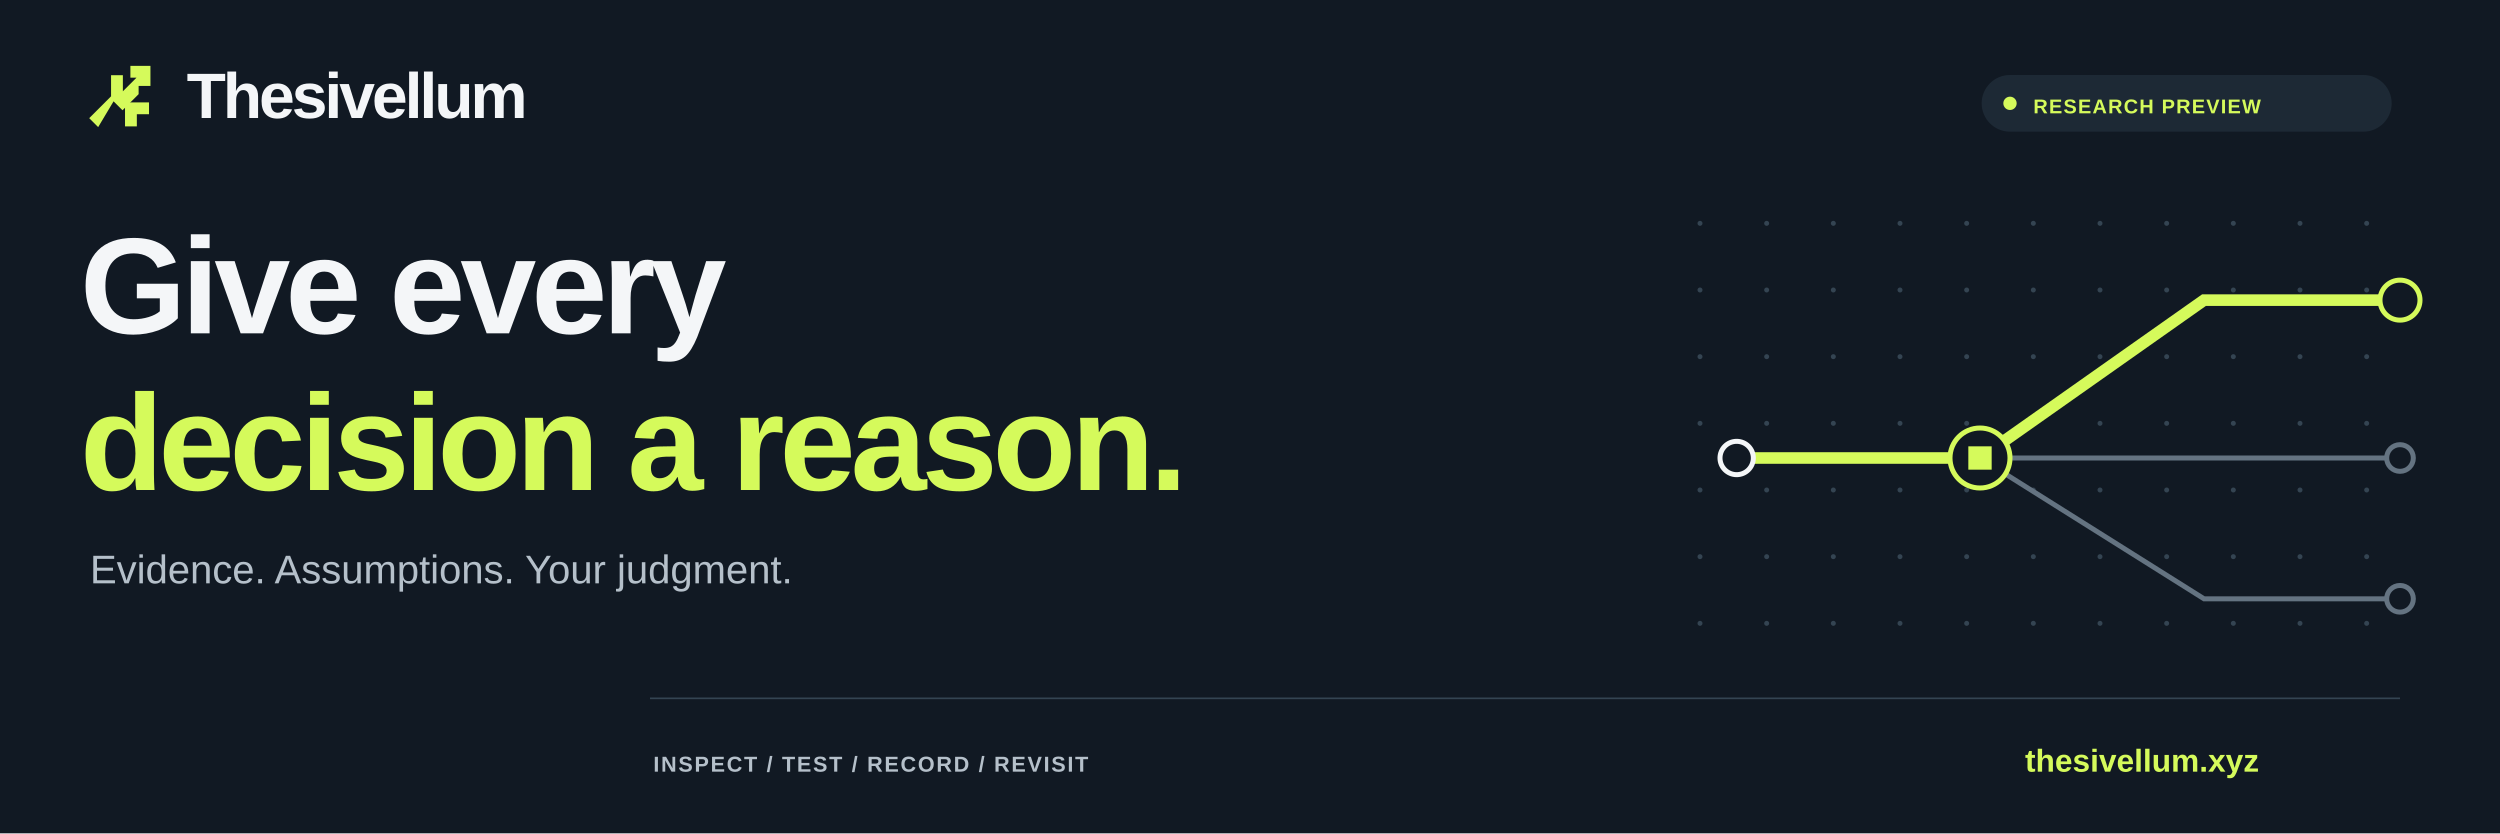
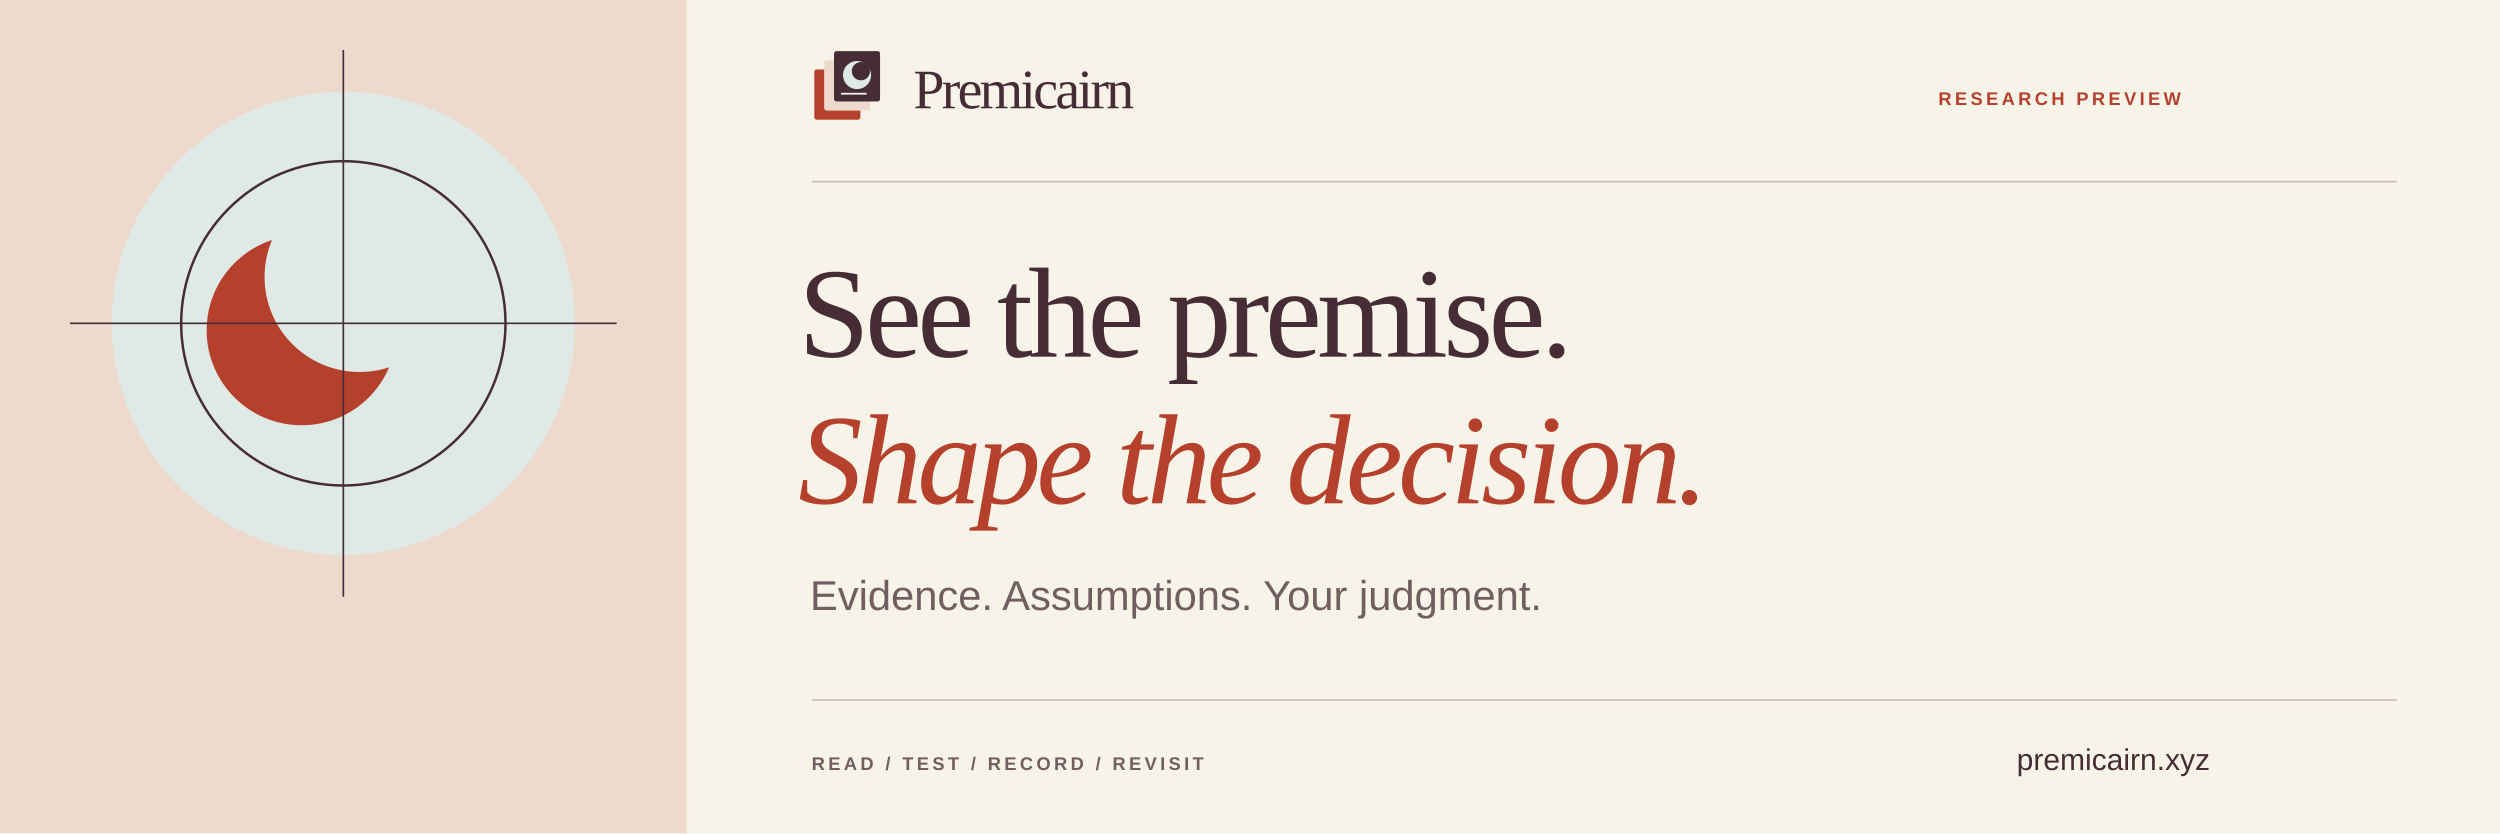
<svg xmlns="http://www.w3.org/2000/svg" width="1500" height="500" viewBox="0 0 1500 500" role="img" aria-labelledby="title desc">
-   <rect x="0" y="0" width="1500" height="500" rx="0" fill="#111923" />
-   <g transform="translate(43 29) scale(0.2148438)">
-     <path d="M49 195L110 134V75H143V120L181 82H164V49H220V105H187V128L142 173L117 148L74 220Z" fill="#D5FA5B" />
-     <path d="M149 151H216V184H182V218H149Z" fill="#D5FA5B" />
+   <rect x="0" y="0" width="1500" height="500" rx="0" fill="#f8f3e9" />
+   <rect x="0" y="0" width="412" height="500" rx="0" fill="#eedacc" />
+   <circle cx="206" cy="194" r="139" fill="#dfe9e5" />
+   <circle cx="206" cy="194" r="97.3" fill="none" stroke="#462c34" stroke-width="1.5" />
+   <circle cx="180.98" cy="198.17" r="56.99" fill="#b5412c" />
+   <circle cx="215.73" cy="166.2" r="56.99" fill="#dfe9e5" />
+   <path d="M41.98 194L370.02 194" fill="none" stroke="#462c34" stroke-width="1" />
+   <path d="M206 29.98L206 358.02" fill="none" stroke="#462c34" stroke-width="1" />
+   <g transform="translate(481 25) scale(0.2109375)">
+     <rect x="36" y="79" width="131" height="143" rx="7" fill="#b5412c" />
+     <rect x="64" y="53" width="131" height="143" rx="7" fill="#eedacc" />
+     <rect x="92" y="27" width="131" height="143" rx="7" fill="#462c34" />
+     <circle cx="157.5" cy="95" r="40" fill="#dfe9e5" />
+     <circle cx="168.5" cy="84" r="26" fill="#462c34" />
+     <path d="M112 148L185 148" fill="none" stroke="#f8f3e9" stroke-width="5" />
  </g>
-   <text x="112" y="70.8" fill="#F4F6F8" font-family="Arial, Helvetica, sans-serif" font-size="38.5" font-weight="700" letter-spacing="-1.8">Thesivellum</text>
-   <rect x="1189" y="45" width="246" height="34" rx="17" fill="#1D2935" />
-   <circle cx="1206" cy="62" r="4" fill="#D5FA5B" />
-   <text x="1220" y="68" fill="#D5FA5B" font-family="Arial, Helvetica, sans-serif" font-size="12" font-weight="700" letter-spacing="0.7">RESEARCH PREVIEW</text>
-   <text x="48" y="200" fill="#F4F6F8" font-family="Arial, Helvetica, sans-serif" font-size="82" font-weight="700" letter-spacing="-3">Give every</text>
-   <text x="48" y="294" fill="#D5FA5B" font-family="Arial, Helvetica, sans-serif" font-size="82" font-weight="700" letter-spacing="-3">decision a reason.</text>
-   <text x="54" y="350" fill="#B5C0CA" font-family="Arial, Helvetica, sans-serif" font-size="24" font-weight="400" letter-spacing="0">Evidence. Assumptions. Your judgment.</text>
-   <g transform="translate(1020 134)">
-     <circle cx="0" cy="0" r="1.5" fill="#344452" />
-     <circle cx="0" cy="40" r="1.5" fill="#344452" />
-     <circle cx="0" cy="80" r="1.5" fill="#344452" />
-     <circle cx="0" cy="120" r="1.5" fill="#344452" />
-     <circle cx="0" cy="160" r="1.5" fill="#344452" />
-     <circle cx="0" cy="200" r="1.5" fill="#344452" />
-     <circle cx="0" cy="240" r="1.5" fill="#344452" />
-     <circle cx="40" cy="0" r="1.5" fill="#344452" />
-     <circle cx="40" cy="40" r="1.5" fill="#344452" />
-     <circle cx="40" cy="80" r="1.5" fill="#344452" />
-     <circle cx="40" cy="120" r="1.5" fill="#344452" />
-     <circle cx="40" cy="160" r="1.5" fill="#344452" />
-     <circle cx="40" cy="200" r="1.5" fill="#344452" />
-     <circle cx="40" cy="240" r="1.5" fill="#344452" />
-     <circle cx="80" cy="0" r="1.5" fill="#344452" />
-     <circle cx="80" cy="40" r="1.5" fill="#344452" />
-     <circle cx="80" cy="80" r="1.5" fill="#344452" />
-     <circle cx="80" cy="120" r="1.5" fill="#344452" />
-     <circle cx="80" cy="160" r="1.5" fill="#344452" />
-     <circle cx="80" cy="200" r="1.5" fill="#344452" />
-     <circle cx="80" cy="240" r="1.5" fill="#344452" />
-     <circle cx="120" cy="0" r="1.5" fill="#344452" />
-     <circle cx="120" cy="40" r="1.5" fill="#344452" />
-     <circle cx="120" cy="80" r="1.5" fill="#344452" />
-     <circle cx="120" cy="120" r="1.5" fill="#344452" />
-     <circle cx="120" cy="160" r="1.5" fill="#344452" />
-     <circle cx="120" cy="200" r="1.5" fill="#344452" />
-     <circle cx="120" cy="240" r="1.5" fill="#344452" />
-     <circle cx="160" cy="0" r="1.5" fill="#344452" />
-     <circle cx="160" cy="40" r="1.5" fill="#344452" />
-     <circle cx="160" cy="80" r="1.5" fill="#344452" />
-     <circle cx="160" cy="120" r="1.5" fill="#344452" />
-     <circle cx="160" cy="160" r="1.5" fill="#344452" />
-     <circle cx="160" cy="200" r="1.5" fill="#344452" />
-     <circle cx="160" cy="240" r="1.5" fill="#344452" />
-     <circle cx="200" cy="0" r="1.5" fill="#344452" />
-     <circle cx="200" cy="40" r="1.5" fill="#344452" />
-     <circle cx="200" cy="80" r="1.5" fill="#344452" />
-     <circle cx="200" cy="120" r="1.5" fill="#344452" />
-     <circle cx="200" cy="160" r="1.5" fill="#344452" />
-     <circle cx="200" cy="200" r="1.5" fill="#344452" />
-     <circle cx="200" cy="240" r="1.5" fill="#344452" />
-     <circle cx="240" cy="0" r="1.5" fill="#344452" />
-     <circle cx="240" cy="40" r="1.5" fill="#344452" />
-     <circle cx="240" cy="80" r="1.5" fill="#344452" />
-     <circle cx="240" cy="120" r="1.5" fill="#344452" />
-     <circle cx="240" cy="160" r="1.5" fill="#344452" />
-     <circle cx="240" cy="200" r="1.5" fill="#344452" />
-     <circle cx="240" cy="240" r="1.5" fill="#344452" />
-     <circle cx="280" cy="0" r="1.5" fill="#344452" />
-     <circle cx="280" cy="40" r="1.5" fill="#344452" />
-     <circle cx="280" cy="80" r="1.5" fill="#344452" />
-     <circle cx="280" cy="120" r="1.5" fill="#344452" />
-     <circle cx="280" cy="160" r="1.5" fill="#344452" />
-     <circle cx="280" cy="200" r="1.5" fill="#344452" />
-     <circle cx="280" cy="240" r="1.5" fill="#344452" />
-     <circle cx="320" cy="0" r="1.5" fill="#344452" />
-     <circle cx="320" cy="40" r="1.5" fill="#344452" />
-     <circle cx="320" cy="80" r="1.5" fill="#344452" />
-     <circle cx="320" cy="120" r="1.5" fill="#344452" />
-     <circle cx="320" cy="160" r="1.5" fill="#344452" />
-     <circle cx="320" cy="200" r="1.5" fill="#344452" />
-     <circle cx="320" cy="240" r="1.5" fill="#344452" />
-     <circle cx="360" cy="0" r="1.5" fill="#344452" />
-     <circle cx="360" cy="40" r="1.5" fill="#344452" />
-     <circle cx="360" cy="80" r="1.5" fill="#344452" />
-     <circle cx="360" cy="120" r="1.5" fill="#344452" />
-     <circle cx="360" cy="160" r="1.5" fill="#344452" />
-     <circle cx="360" cy="200" r="1.5" fill="#344452" />
-     <circle cx="360" cy="240" r="1.5" fill="#344452" />
-     <circle cx="400" cy="0" r="1.5" fill="#344452" />
-     <circle cx="400" cy="40" r="1.5" fill="#344452" />
-     <circle cx="400" cy="80" r="1.5" fill="#344452" />
-     <circle cx="400" cy="120" r="1.5" fill="#344452" />
-     <circle cx="400" cy="160" r="1.5" fill="#344452" />
-     <circle cx="400" cy="200" r="1.5" fill="#344452" />
-     <circle cx="400" cy="240" r="1.5" fill="#344452" />
-     <polyline points="22,140.8 168.0,140.8 302.4,46.08 420,46.08" fill="none" stroke="#D5FA5B" stroke-width="7" stroke-linejoin="miter" />
-     <polyline points="168.0,140.8 310.8,140.8 420,140.8" fill="none" stroke="#647381" stroke-width="3" stroke-linejoin="miter" />
-     <polyline points="168.0,140.8 302.4,225.28 420,225.28" fill="none" stroke="#647381" stroke-width="3" stroke-linejoin="miter" />
-     <circle cx="22" cy="140.8" r="10" fill="#111923" stroke="#F4F6F8" stroke-width="3" />
-     <circle cx="168.0" cy="140.8" r="18" fill="#111923" stroke="#D5FA5B" stroke-width="3" />
-     <circle cx="420" cy="46.08" r="12" fill="#111923" stroke="#D5FA5B" stroke-width="3" />
-     <circle cx="420" cy="140.8" r="8" fill="#111923" stroke="#647381" stroke-width="3" />
-     <circle cx="420" cy="225.28" r="8" fill="#111923" stroke="#647381" stroke-width="3" />
-     <rect x="161.0" y="133.8" width="14" height="14" rx="0" fill="#D5FA5B" />
-   </g>
-   <path d="M390 419L1440 419" fill="none" stroke="#344452" stroke-width="1" />
-   <text x="392" y="463" fill="#B5C0CA" font-family="Arial, Helvetica, sans-serif" font-size="13" font-weight="700" letter-spacing="1">INSPECT / TEST / RECORD / REVISIT</text>
-   <text x="1215" y="463" fill="#D5FA5B" font-family="Arial, Helvetica, sans-serif" font-size="19" font-weight="700" letter-spacing="0">thesivellum.xyz</text>
+   <text x="548" y="64.96" fill="#462c34" font-family="Georgia, Times New Roman, serif" font-size="33.48" font-weight="400" letter-spacing="-1.6">Premicairn</text>
+   <text x="1163" y="63" fill="#b5412c" font-family="Arial, Helvetica, sans-serif" font-size="11" font-weight="700" letter-spacing="2">RESEARCH PREVIEW</text>
+   <path d="M487 109L1438 109" fill="none" stroke="#cdbdb4" stroke-width="1" />
+   <text x="479" y="214" fill="#462c34" font-family="Georgia, Times New Roman, serif" font-size="77" font-weight="400" letter-spacing="-2.8">See the premise.</text>
+   <text x="479" y="302" fill="#b5412c" font-family="Georgia, Times New Roman, serif" font-size="77" font-weight="400" letter-spacing="-2.8" font-style="italic">Shape the decision.</text>
+   <text x="486" y="366" fill="#715e60" font-family="Arial, Helvetica, sans-serif" font-size="25" font-weight="400" letter-spacing="0">Evidence. Assumptions. Your judgment.</text>
+   <path d="M487 420L1438 420" fill="none" stroke="#cdbdb4" stroke-width="1" />
+   <text x="487" y="462" fill="#715e60" font-family="Arial, Helvetica, sans-serif" font-size="11" font-weight="700" letter-spacing="2">READ / TEST / RECORD / REVISIT</text>
+   <text x="1210" y="462" fill="#462c34" font-family="Arial, Helvetica, sans-serif" font-size="18" font-weight="400" letter-spacing="0">premicairn.xyz</text>
</svg>
